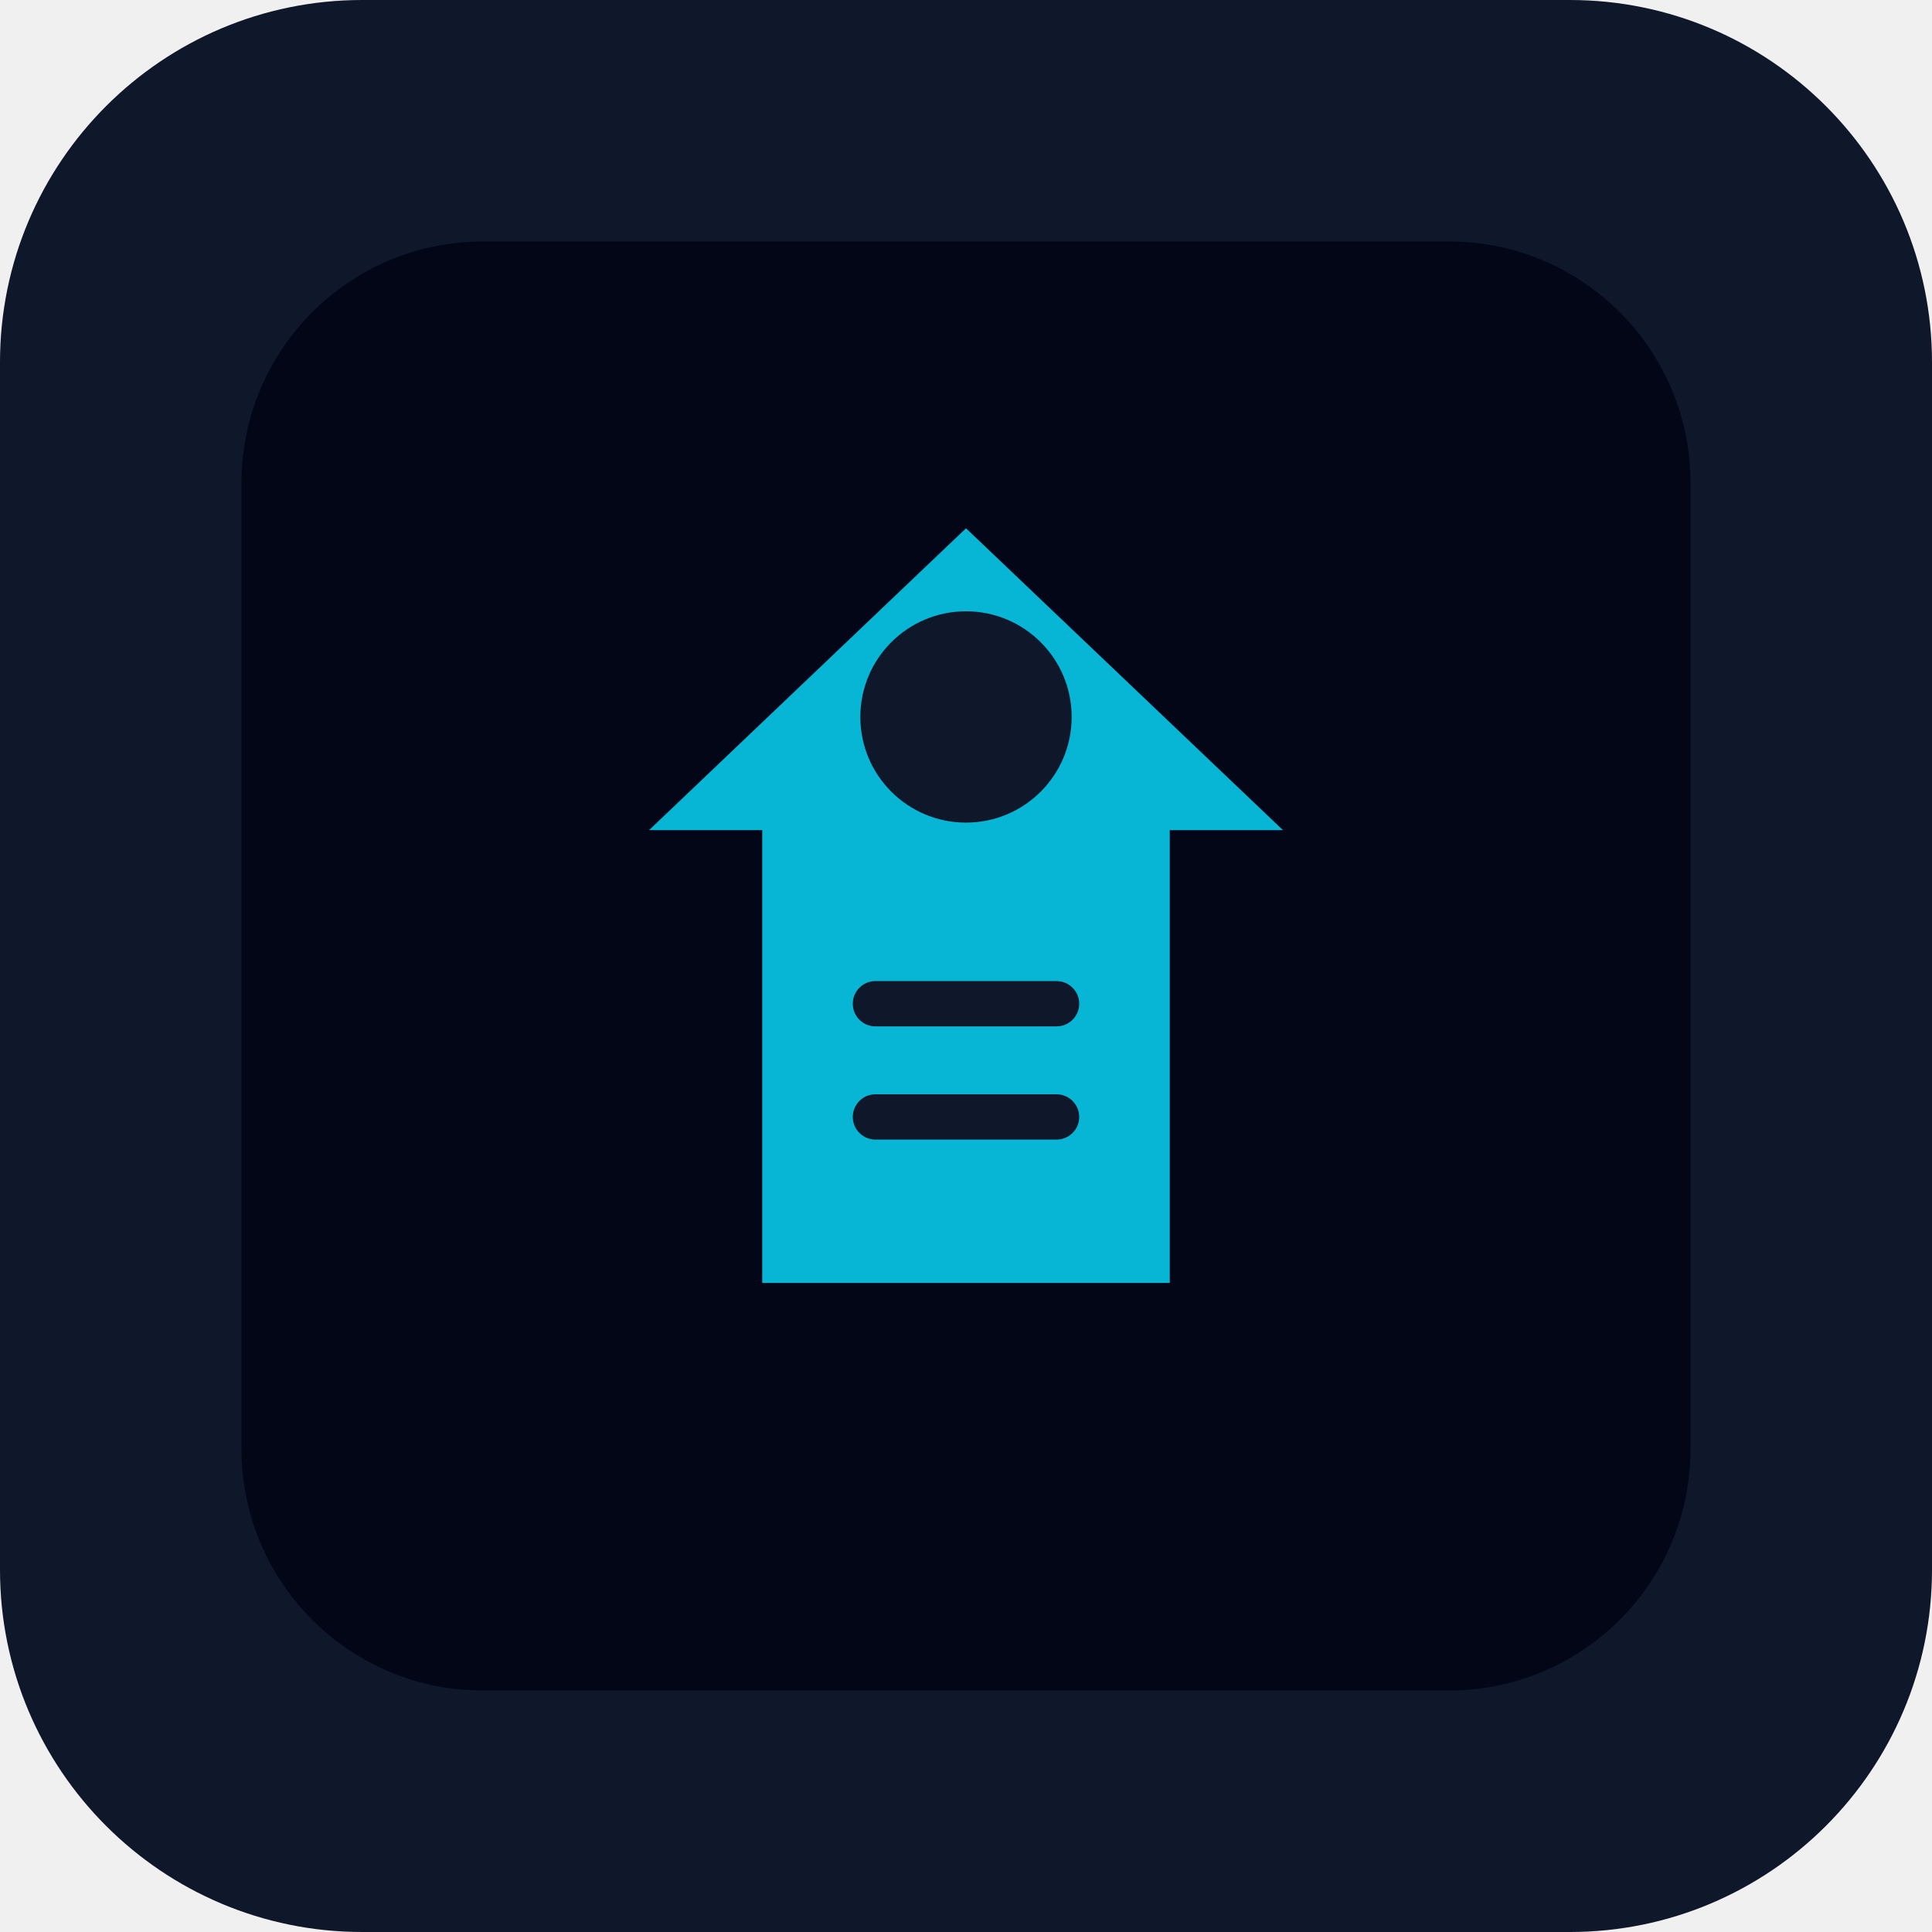
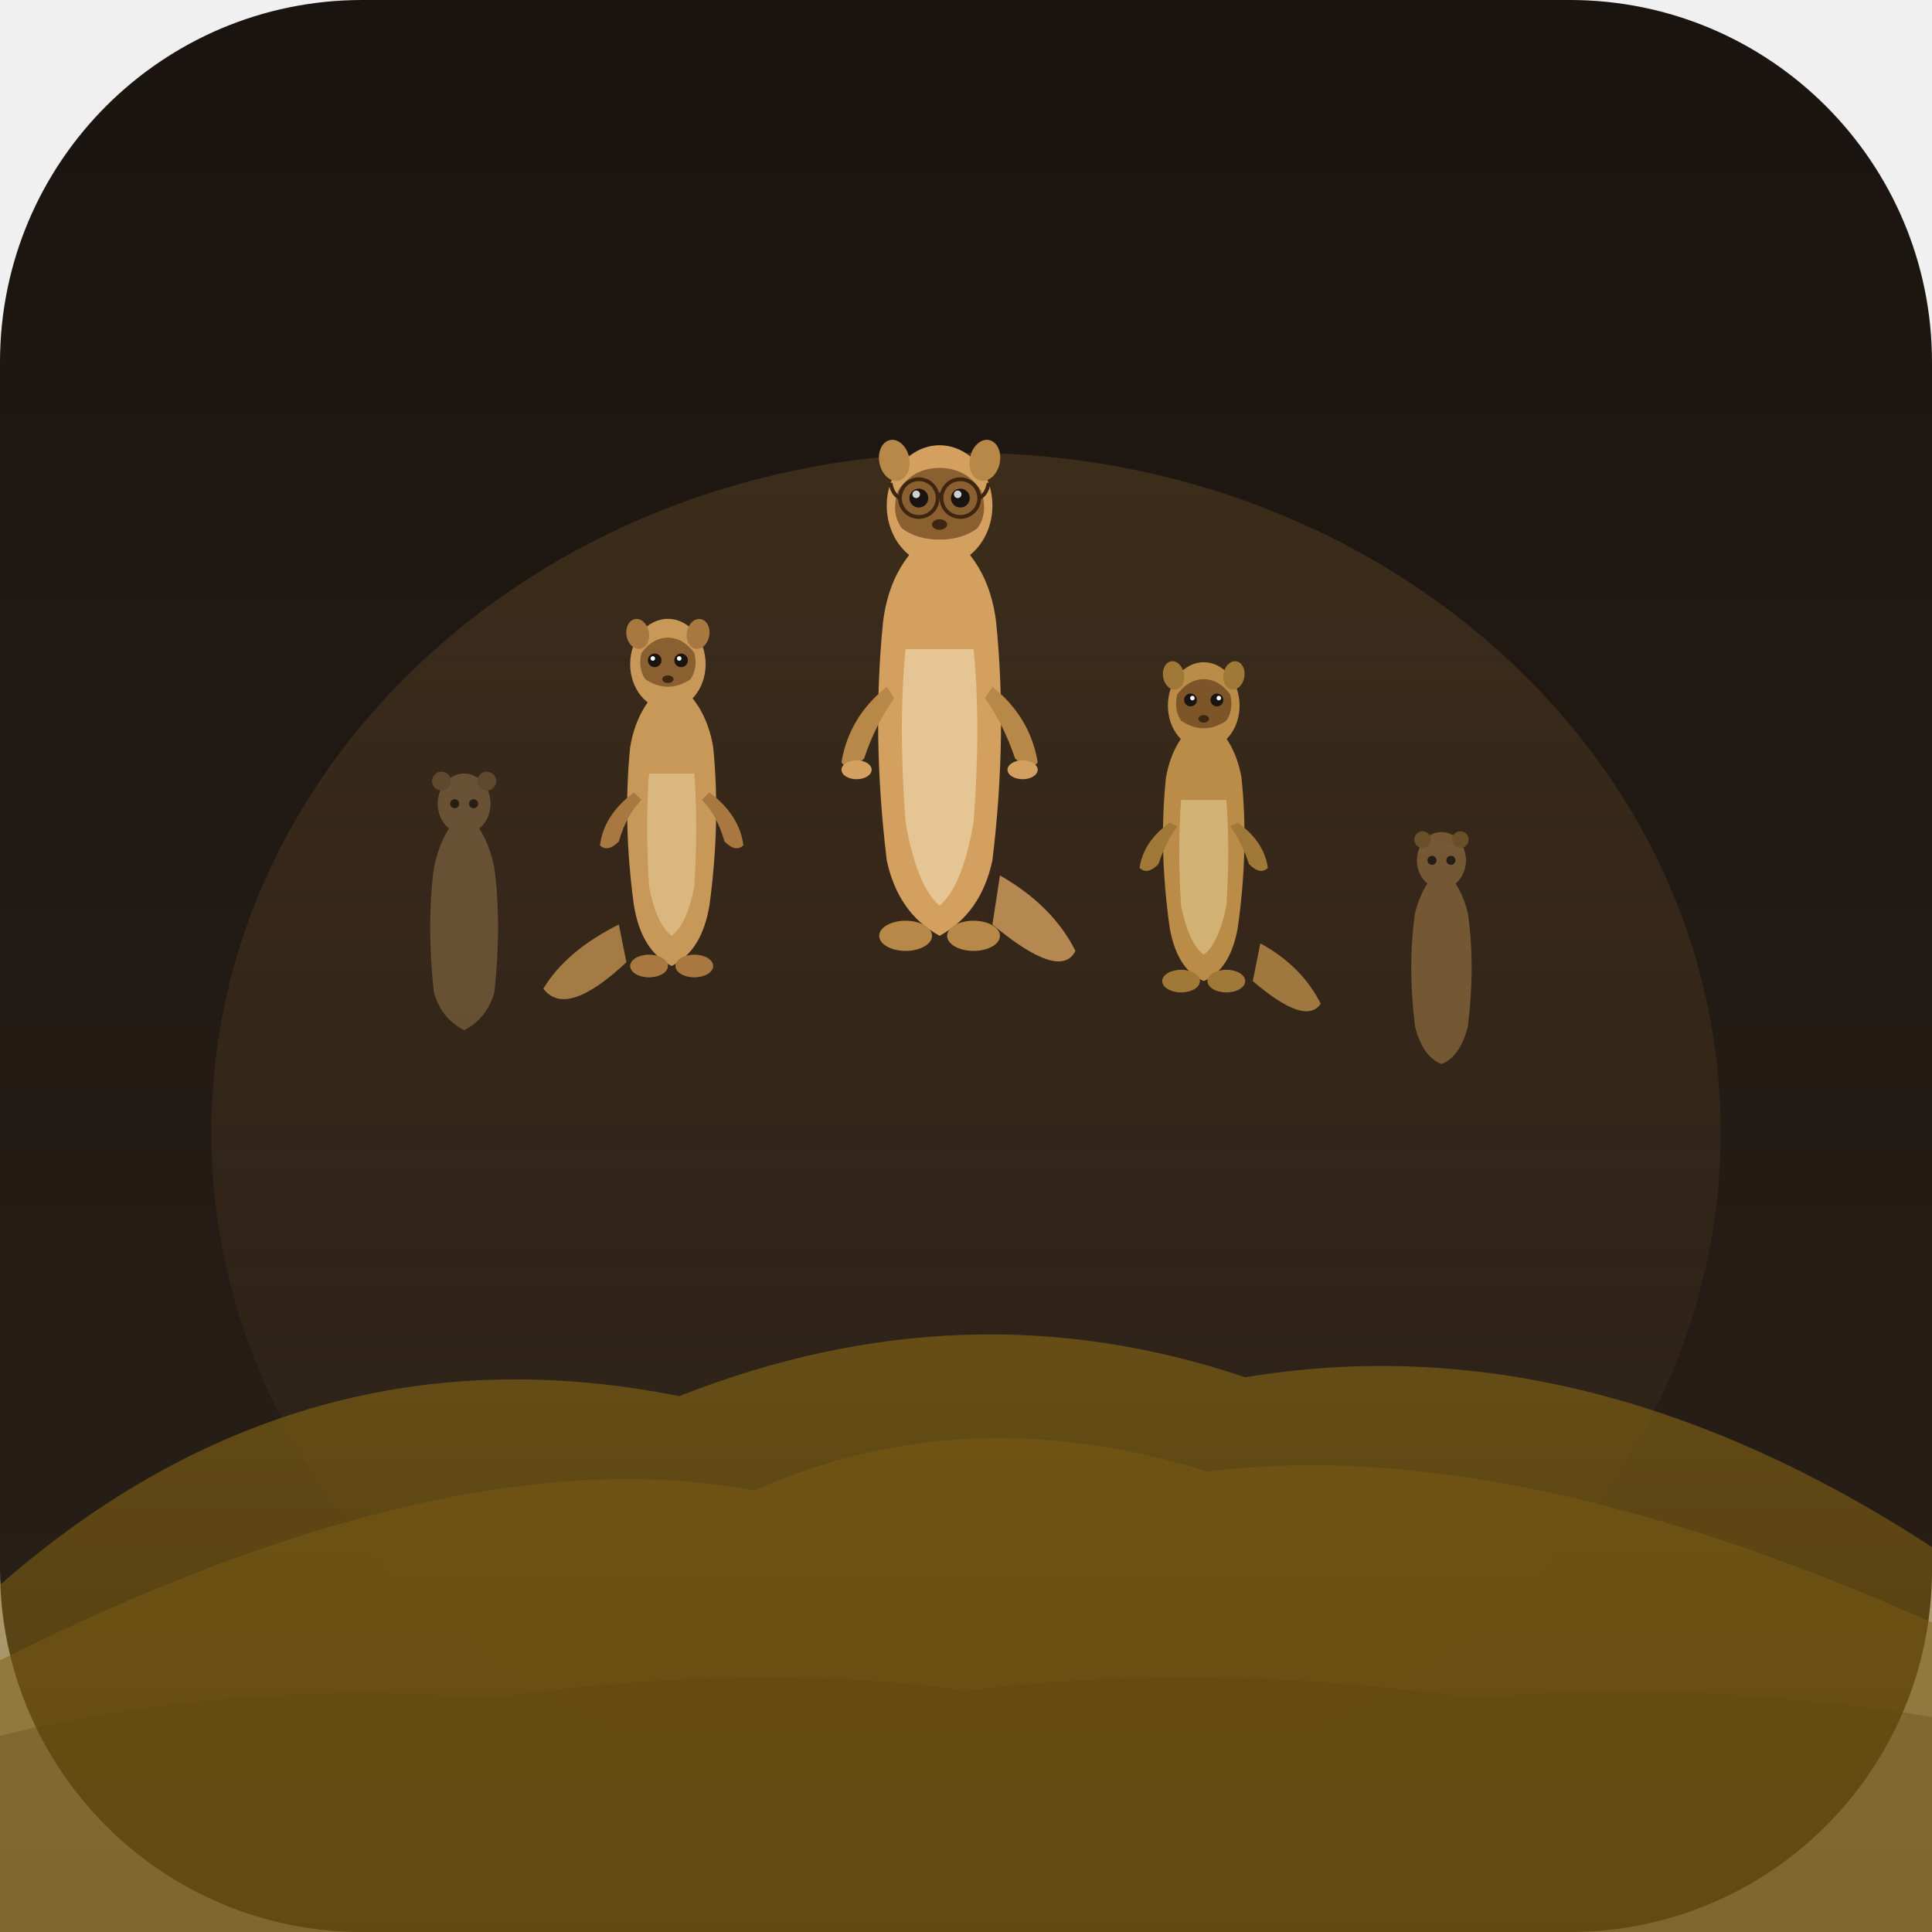
<svg xmlns="http://www.w3.org/2000/svg" viewBox="0 0 512 512">
-   <rect width="512" height="512" rx="96" fill="#0f172a" />
-   <rect x="64" y="64" width="384" height="384" rx="64" fill="#020617" />
-   <path d="M256 140 L340 220 L310 220 L310 340 L202 340 L202 220 L172 220 Z" fill="#06b6d4" />
-   <circle cx="256" cy="190" r="28" fill="#0f172a" />
-   <rect x="226" y="260" width="60" height="12" rx="6" fill="#0f172a" />
-   <rect x="226" y="290" width="60" height="12" rx="6" fill="#0f172a" />
+   <defs>
+     <linearGradient id="sky" x1="0" y1="0" x2="0" y2="1">
+       <stop offset="0%" stop-color="#1a1410" />
+       <stop offset="100%" stop-color="#2a2018" />
+     </linearGradient>
+     <linearGradient id="hill" x1="0" y1="0" x2="0" y2="1">
+       <stop offset="0%" stop-color="#8b6914" />
+       <stop offset="100%" stop-color="#6b4f10" />
+     </linearGradient>
+     <linearGradient id="glow" x1="0.5" y1="0" x2="0.5" y2="1">
+       <stop offset="0%" stop-color="#e8a54c" stop-opacity="0.15" />
+       <stop offset="100%" stop-color="#e8a54c" stop-opacity="0" />
+     </linearGradient>
+   </defs>
+   <rect width="512" height="512" rx="96" fill="url(#sky)" />
+   <ellipse cx="256" cy="300" rx="200" ry="180" fill="url(#glow)" />
+   <path d="M0 420 Q80 350 180 370 Q256 340 330 365 Q420 350 512 410 L512 512 L0 512 Z" fill="url(#hill)" opacity="0.6" />
+   <path d="M0 440 Q120 380 200 395 Q256 370 320 390 Q400 380 512 430 L512 512 L0 512 Z" fill="#7a5c12" opacity="0.5" />
+   <g transform="translate(115, 215)" opacity="0.5">
+     <path d="M0 48 Q-2 30 0 15 Q2 5 8 0 Q14 5 16 15 Q18 30 16 48 Q14 55 8 58 Q2 55 0 48 Z" fill="#9a7a50" />
+     <ellipse cx="8" cy="-2" rx="7" ry="8" fill="#9a7a50" />
+     <circle cx="2" cy="-8" r="2.5" fill="#856a42" />
+     <circle cx="14" cy="-8" r="2.5" fill="#856a42" />
+     <circle cx="5.5" cy="-2" r="1.2" fill="#1a1410" />
+     <circle cx="10.5" cy="-2" r="1.2" fill="#1a1410" />
+   </g>
+   <g transform="translate(168, 180)">
+     <path d="M-2 75 Q-18 90 -24 82 Q-18 72 -4 65" fill="#c09050" opacity="0.8" />
+     <path d="M0 60 Q-3 38 -1 18 Q1 6 10 0 Q19 6 21 18 Q23 38 20 60 Q18 72 10 76 Q2 72 0 60 Z" fill="#c89858" />
+     <path d="M4 25 Q3 38 4 55 Q6 65 10 68 Q14 65 16 55 Q17 38 16 25 Z" fill="#e0c490" opacity="0.7" />
+     <ellipse cx="9" cy="-4" rx="10" ry="12" fill="#c89858" />
+     <path d="M2 -7 Q5 -11 9 -11 Q13 -11 16 -7 Q17 -3 15 0 Q12 2 9 2 Q6 2 3 0 Q1 -3 2 -7 Z" fill="#8b6030" />
+     <circle cx="5.5" cy="-5" r="1.8" fill="#1a1410" />
+     <circle cx="12.5" cy="-5" r="1.8" fill="#1a1410" />
+     <circle cx="5" cy="-5.5" r="0.6" fill="white" />
+     <circle cx="12" cy="-5.5" r="0.6" fill="white" />
+     <ellipse cx="9" cy="0" rx="1.5" ry="1" fill="#3d2510" />
+     <ellipse cx="1" cy="-12" rx="3" ry="4" fill="#a87840" transform="rotate(-10 1 -12)" />
+     <ellipse cx="17" cy="-12" rx="3" ry="4" fill="#a87840" transform="rotate(10 17 -12)" />
+     <path d="M0 30 Q-8 36 -9 44 Q-7 46 -4 43 Q-2 36 2 32 Z" fill="#a87840" />
+     <path d="M20 30 Q28 36 29 44 Q27 46 24 43 Q22 36 18 32 Z" fill="#a87840" />
+     <ellipse cx="4" cy="76" rx="5" ry="3" fill="#a87840" />
+     <ellipse cx="16" cy="76" rx="5" ry="3" fill="#a87840" />
+   </g>
+   <g transform="translate(235, 140)">
+     <path d="M28 105 Q46 120 50 112 Q44 100 30 92" fill="#d4a060" opacity="0.8" />
+     <path d="M0 88 Q-4 55 -1 25 Q1 8 14 0 Q27 8 29 25 Q32 55 28 88 Q25 102 14 108 Q3 102 0 88 Z" fill="#d4a060" />
+     <path d="M5 32 Q3 52 5 78 Q8 95 14 100 Q20 95 23 78 Q25 52 23 32 Z" fill="#ecd4a8" opacity="0.7" />
+     <ellipse cx="14" cy="-6" rx="14" ry="16" fill="#d4a060" />
+     <path d="M3 -10 Q7 -16 14 -16 Q21 -16 25 -10 Q27 -4 24 0 Q20 3 14 3 Q8 3 4 0 Q1 -4 3 -10 Z" fill="#8b6030" />
+     <circle cx="8.5" cy="-8" r="5" fill="none" stroke="#3d2510" strokeWidth="1.5" />
+     <circle cx="19.5" cy="-8" r="5" fill="none" stroke="#3d2510" strokeWidth="1.5" />
+     <path d="M13.5 -8 Q14 -10 14.5 -8" stroke="#3d2510" strokeWidth="1.5" fill="none" />
+     <path d="M3.5 -8 Q1.5 -9 1 -12" stroke="#3d2510" strokeWidth="1.2" fill="none" strokeLinecap="round" />
+     <path d="M24.5 -8 Q26.5 -9 27 -12" stroke="#3d2510" strokeWidth="1.2" fill="none" strokeLinecap="round" />
+     <circle cx="8.5" cy="-8" r="2.5" fill="#1a1410" />
+     <circle cx="19.5" cy="-8" r="2.5" fill="#1a1410" />
+     <circle cx="7.8" cy="-9" r="1" fill="white" opacity="0.8" />
+     <circle cx="18.8" cy="-9" r="1" fill="white" opacity="0.8" />
+     <ellipse cx="14" cy="-1" rx="2" ry="1.4" fill="#3d2510" />
+     <ellipse cx="2" cy="-18" rx="4" ry="5.5" fill="#b88848" transform="rotate(-12 2 -18)" />
+     <ellipse cx="26" cy="-18" rx="4" ry="5.5" fill="#b88848" transform="rotate(12 26 -18)" />
+     <path d="M0 42 Q-10 50 -12 62 Q-10 65 -6 61 Q-3 52 2 45 Z" fill="#b88848" />
+     <path d="M28 42 Q38 50 40 62 Q38 65 34 61 Q31 52 26 45 Z" fill="#b88848" />
+     <ellipse cx="-8" cy="64" rx="4" ry="2.5" fill="#d4a060" />
+     <ellipse cx="36" cy="64" rx="4" ry="2.5" fill="#d4a060" />
+     <ellipse cx="5" cy="108" rx="7" ry="4" fill="#b88848" />
+     <ellipse cx="23" cy="108" rx="7" ry="4" fill="#b88848" />
+   </g>
+   <g transform="translate(310, 190)">
+     <path d="M22 70 Q36 82 40 76 Q35 66 24 60" fill="#ba8c48" opacity="0.8" />
+     <path d="M0 56 Q-3 35 -1 16 Q1 5 9 0 Q17 5 19 16 Q21 35 18 56 Q16 67 9 70 Q2 67 0 56 Z" fill="#ba8c48" />
+     <path d="M3 22 Q2 35 3 50 Q5 60 9 63 Q13 60 15 50 Q16 35 15 22 Z" fill="#dcc088" opacity="0.7" />
+     <ellipse cx="9" cy="-3" rx="9.5" ry="11.5" fill="#ba8c48" />
+     <path d="M2 -6 Q5 -10 9 -10 Q13 -10 16 -6 Q17 -2 15 1 Q12 3 9 3 Q6 3 3 1 Q1 -2 2 -6 Z" fill="#7d5528" />
+     <circle cx="5.5" cy="-4.5" r="1.7" fill="#1a1410" />
+     <circle cx="12.5" cy="-4.5" r="1.7" fill="#1a1410" />
+     <circle cx="6" cy="-5" r="0.6" fill="white" />
+     <circle cx="13" cy="-5" r="0.6" fill="white" />
+     <ellipse cx="9" cy="0.5" rx="1.4" ry="1" fill="#3d2510" />
+     <ellipse cx="1" cy="-11" rx="2.8" ry="3.8" fill="#a07838" transform="rotate(-10 1 -11)" />
+     <ellipse cx="17" cy="-11" rx="2.8" ry="3.8" fill="#a07838" transform="rotate(10 17 -11)" />
+     <path d="M0 28 Q-7 33 -8 40 Q-6 42 -3 39 Q-1 33 2 29 Z" fill="#a07838" />
+     <path d="M18 28 Q25 33 26 40 Q24 42 21 39 Q19 33 16 29 Z" fill="#a07838" />
+     <ellipse cx="3" cy="70" rx="5" ry="3" fill="#a07838" />
+     <ellipse cx="15" cy="70" rx="5" ry="3" fill="#a07838" />
+   </g>
+   <g transform="translate(375, 230)" opacity="0.55">
+     <path d="M0 42 Q-2 26 0 12 Q2 4 7 0 Q12 4 14 12 Q16 26 14 42 Q12 50 7 52 Q2 50 0 42 Z" fill="#a88048" />
+     <ellipse cx="7" cy="-2" rx="6.5" ry="7.5" fill="#a88048" />
+     <circle cx="4.5" cy="-2" r="1.2" fill="#1a1410" />
+     <circle cx="9.5" cy="-2" r="1.2" fill="#1a1410" />
+     <circle cx="2" cy="-7.5" r="2.2" fill="#907038" />
+     <circle cx="12" cy="-7.5" r="2.2" fill="#907038" />
+   </g>
+   <path d="M0 460 Q60 445 130 450 Q200 440 256 448 Q320 440 390 450 Q450 445 512 455 L512 512 L0 512 Z" fill="#5a4410" opacity="0.3" />
</svg>
